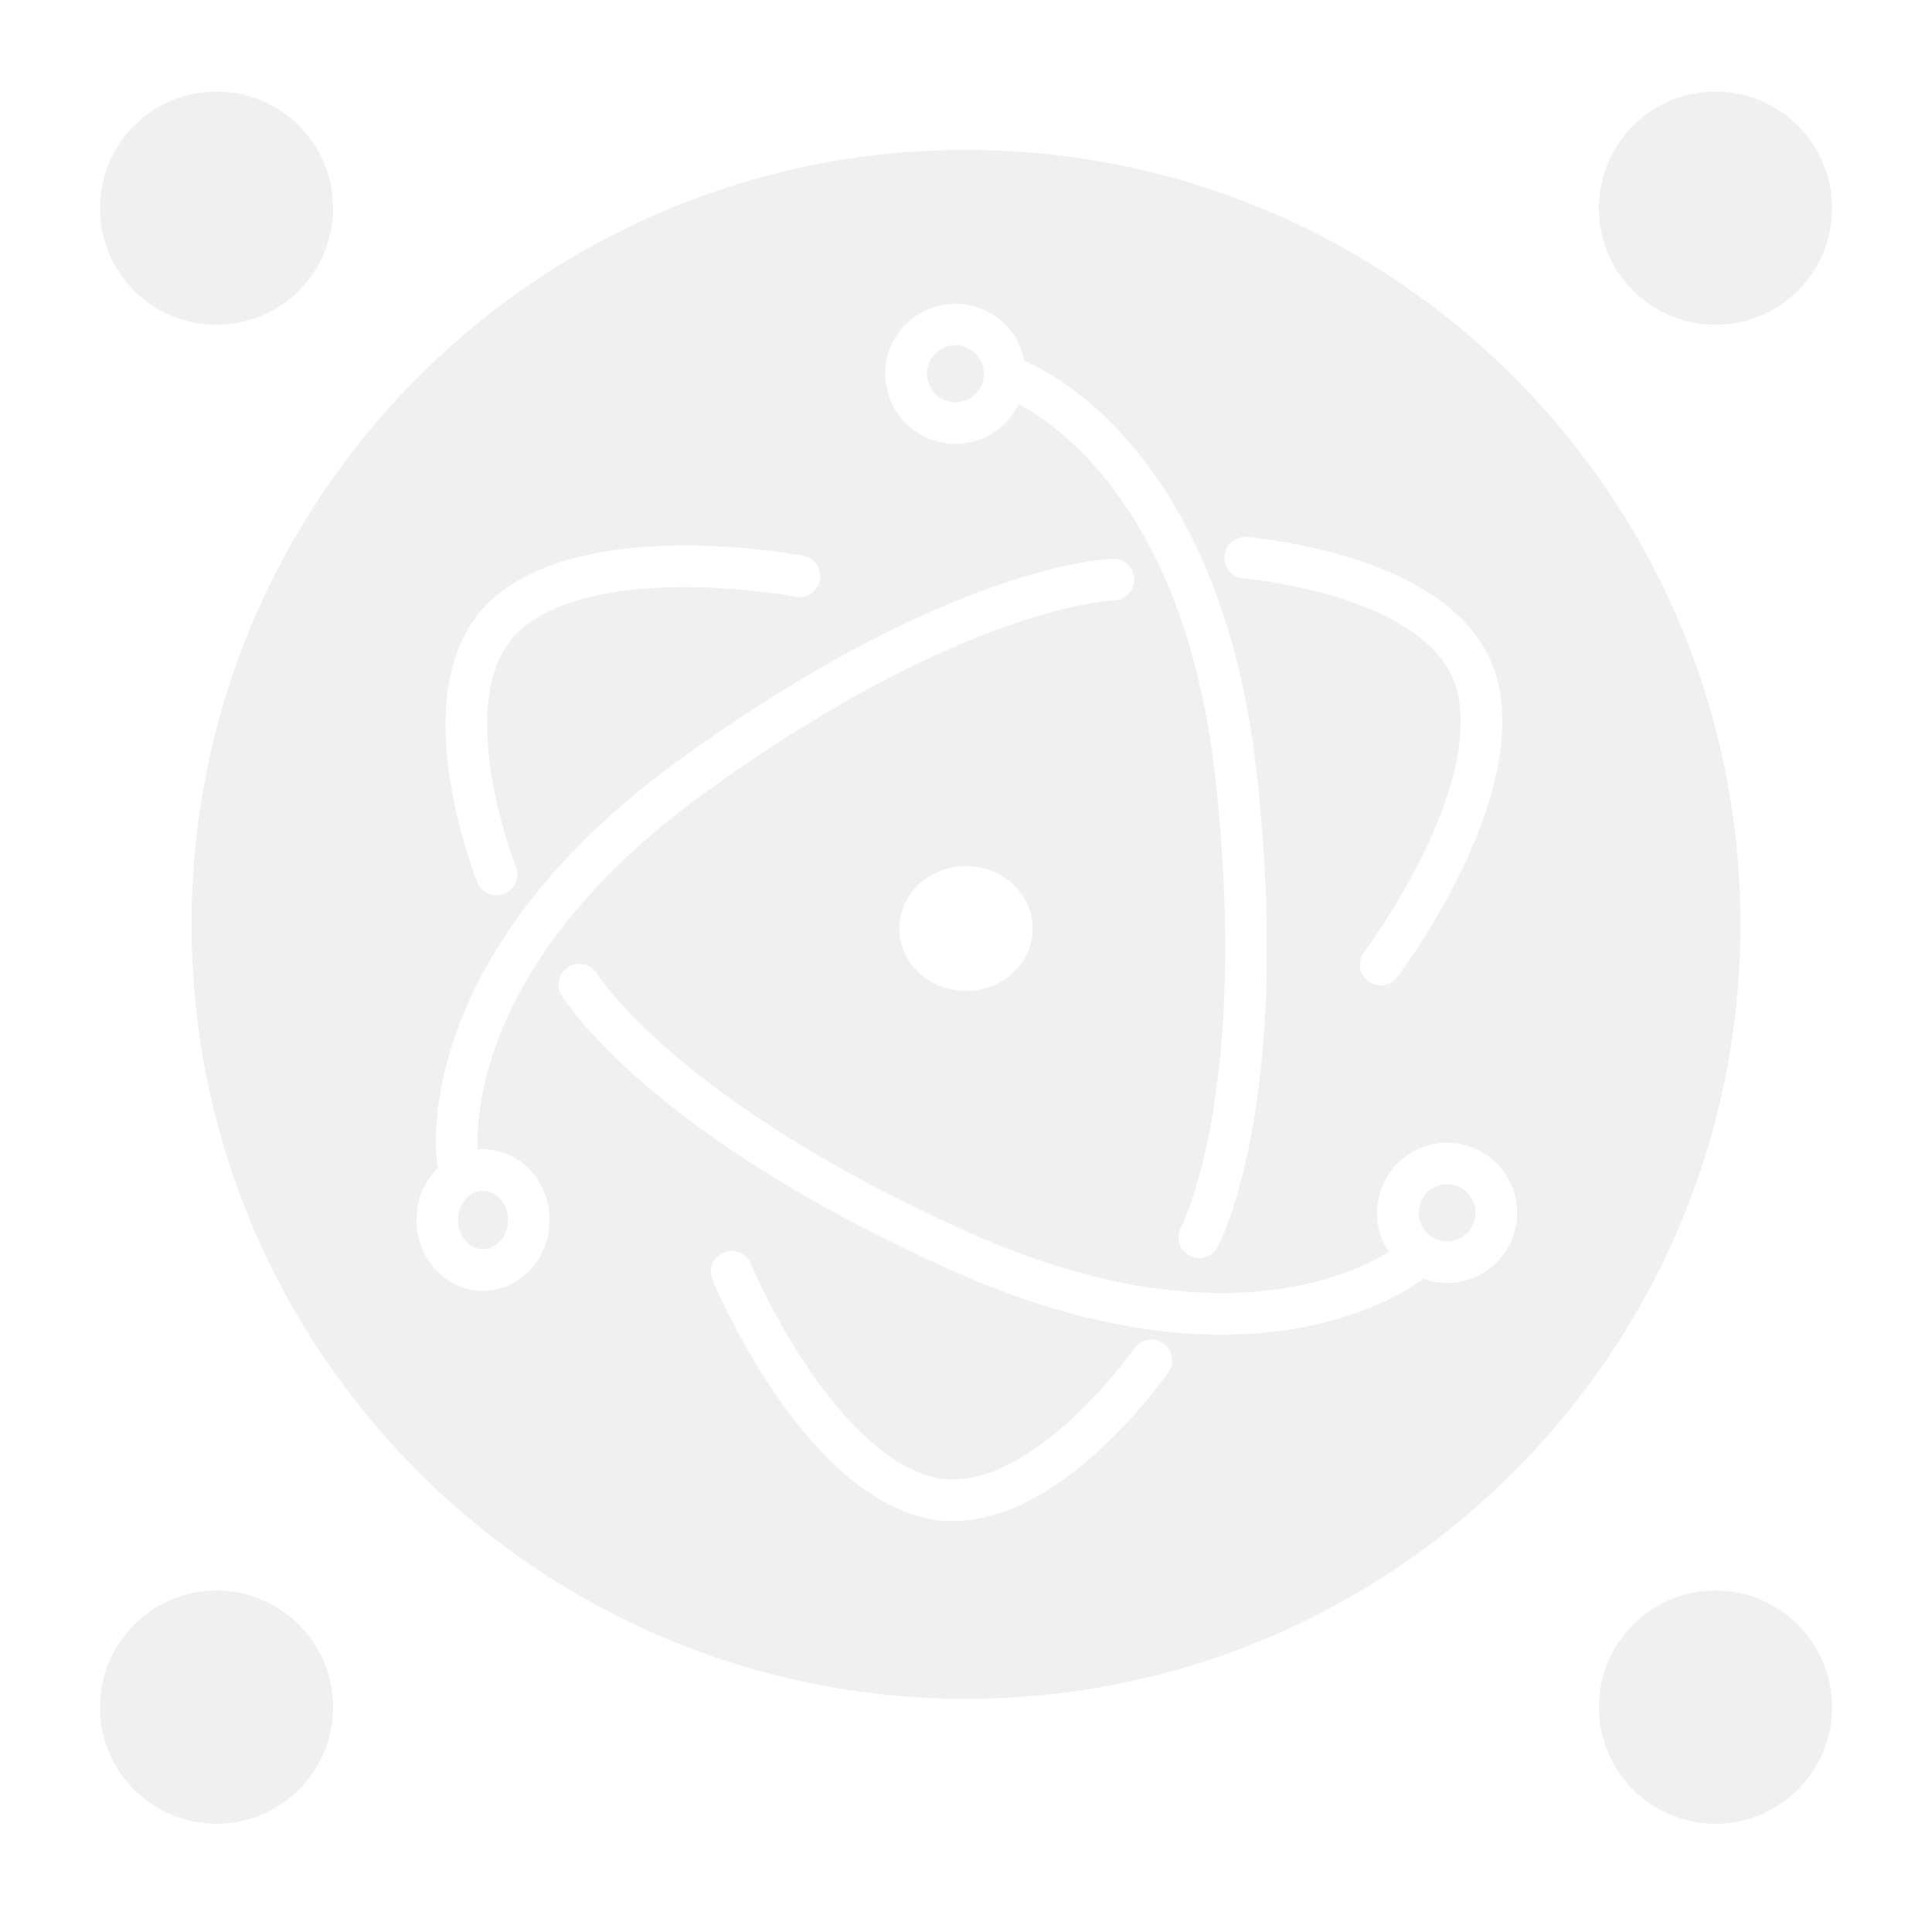
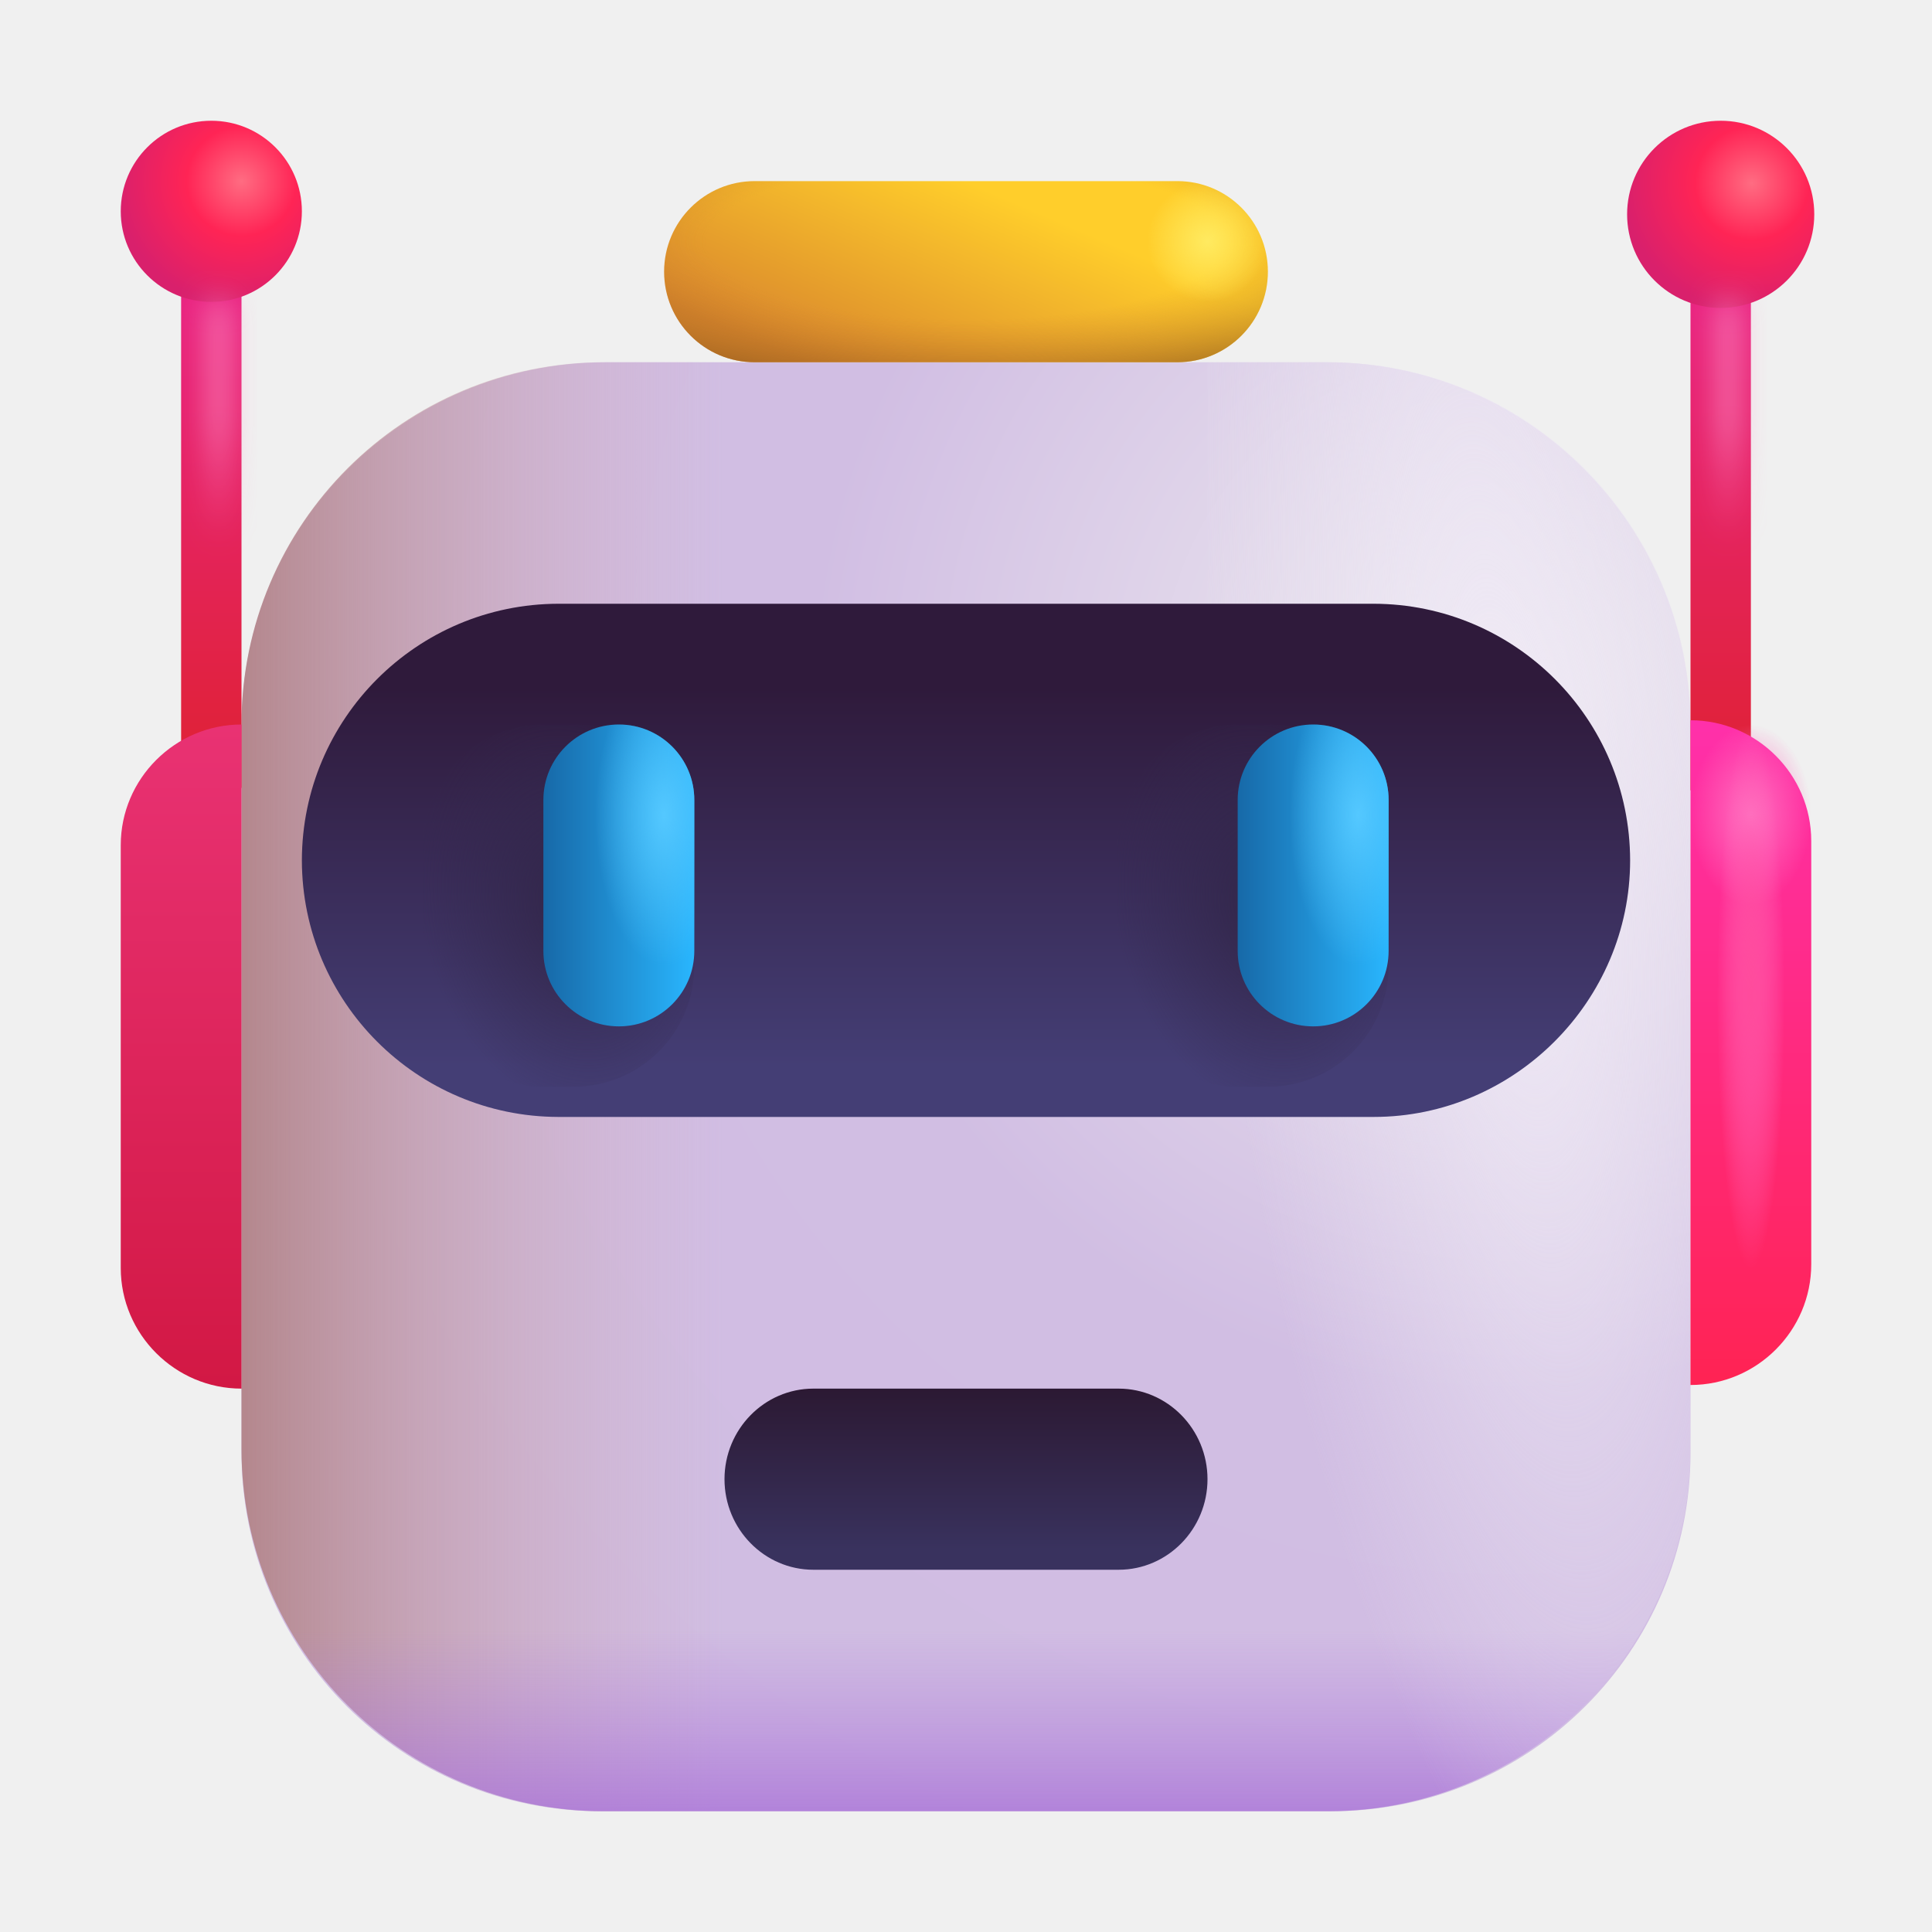
- <svg xmlns="http://www.w3.org/2000/svg" width="232" height="232" viewBox="0 0 232 232" fill="none">
-   <g filter="url(#filter0_b)">
-     <path d="M231.5 1V0.5H231H1H0.5V1V231V231.5H1H231H231.5V231V1ZM40.5 25C40.5 33.008 34.008 39.5 26 39.5C17.992 39.5 11.5 33.008 11.5 25C11.5 16.992 17.992 10.5 26 10.5C34.008 10.5 40.5 16.992 40.5 25ZM220.5 25C220.5 33.008 214.008 39.5 206 39.5C197.992 39.5 191.5 33.008 191.5 25C191.5 16.992 197.992 10.5 206 10.5C214.008 10.5 220.5 16.992 220.5 25ZM40.5 205C40.5 213.008 34.008 219.5 26 219.5C17.992 219.5 11.5 213.008 11.5 205C11.5 196.992 17.992 190.5 26 190.5C34.008 190.5 40.5 196.992 40.5 205ZM220.5 205C220.5 213.008 214.008 219.5 206 219.5C197.992 219.5 191.5 213.008 191.5 205C191.5 196.992 197.992 190.5 206 190.5C214.008 190.5 220.5 196.992 220.5 205ZM209.5 111C209.5 162.639 167.639 204.5 116 204.5C64.361 204.5 22.5 162.639 22.5 111C22.5 59.361 64.361 17.5 116 17.5C167.639 17.5 209.5 59.361 209.5 111Z" fill="white" stroke="white" />
-     <path d="M63.5 146.5C63.5 149.959 60.897 152.5 58 152.5C55.103 152.5 52.5 149.959 52.5 146.5C52.5 143.041 55.103 140.5 58 140.5C60.897 140.5 63.5 143.041 63.5 146.5Z" stroke="white" stroke-width="5" />
-     <path d="M54.986 139.466C54.986 139.466 51.197 116.315 83.187 93.165C115.178 70.014 133.698 69.593 133.698 69.593" stroke="white" stroke-width="5" stroke-linecap="round" />
-     <path d="M178.902 142.686C177.27 139.853 173.652 138.88 170.819 140.512C167.987 142.144 167.014 145.762 168.646 148.595C170.277 151.427 173.896 152.4 176.728 150.768C179.561 149.137 180.534 145.518 178.902 142.686Z" stroke="white" stroke-width="5" />
-     <path d="M169.409 151.555C169.409 151.555 151.24 166.394 115.211 150.232C79.182 134.07 69.572 118.232 69.572 118.232" stroke="white" stroke-width="5" stroke-linecap="round" />
-     <path d="M109.577 41.971C107.966 44.814 108.964 48.426 111.808 50.038C114.651 51.65 118.263 50.651 119.875 47.807C121.487 44.964 120.488 41.352 117.645 39.74C114.801 38.129 111.189 39.127 109.577 41.971Z" stroke="white" stroke-width="5" />
-     <path d="M122.038 45.647C122.038 45.647 144.047 53.767 148.412 93.013C152.778 132.259 144.012 148.579 144.012 148.579" stroke="white" stroke-width="5" stroke-linecap="round" />
-     <path d="M59.633 105C59.633 105 50.437 82.104 61.305 73.362C72.174 64.619 96 69.199 96 69.199" stroke="white" stroke-width="5" stroke-linecap="round" />
-     <path d="M149.532 66.978C149.532 66.978 174.391 68.913 177.477 82.638C180.564 96.363 165.799 115.833 165.799 115.833" stroke="white" stroke-width="5" stroke-linecap="round" />
-     <path d="M138.248 163.363C138.248 163.363 124.023 183.841 110.618 179.573C97.213 175.305 87.866 152.728 87.866 152.728" stroke="white" stroke-width="5" stroke-linecap="round" />
-     <path d="M116 119C120.418 119 124 115.642 124 111.5C124 107.358 120.418 104 116 104C111.582 104 108 107.358 108 111.5C108 115.642 111.582 119 116 119Z" fill="white" />
+ <svg xmlns="http://www.w3.org/2000/svg" width="32" height="32" fill="none">
+   <path fill="url(#a)" d="M22.05 30H9.95C6.66 30 4 27.34 4 24.05V12.03C4 8.7 6.7 6 10.03 6h11.95C25.3 6 28 8.7 28 12.03v12.03c0 3.28-2.66 5.94-5.95 5.94" />
+   <path fill="url(#b)" d="M4 12a6 6 0 0 1 6-6h2v24h-2a6 6 0 0 1-6-6z" />
+   <path fill="url(#c)" d="M4 24h24a6 6 0 0 1-6 6H10a6 6 0 0 1-6-6" />
+   <path fill="url(#d)" d="M20 6h2a6 6 0 0 1 6 6v12a6 6 0 0 1-6 6h-2z" />
+   <path stroke="url(#e)" stroke-miterlimit="10" d="M3.5 3.95v9.1" />
+   <path fill="url(#f)" d="M4 12v11c-1.1 0-2-.9-2-1.998v-7.004C2 12.9 2.9 12 4 12" />
+   <path fill="url(#g)" d="M22.753 18.5H9.247A4.257 4.257 0 0 1 5 14.25 4.257 4.257 0 0 1 9.247 10h13.506A4.257 4.257 0 0 1 27 14.25c0 2.331-1.918 4.25-4.247 4.25" />
+   <path fill="url(#h)" d="M18.528 26h-5.056C12.66 26 12 25.326 12 24.5s.66-1.5 1.472-1.5h5.056c.811 0 1.472.674 1.472 1.5s-.66 1.5-1.472 1.5" />
+   <path fill="url(#i)" d="M3.5 5a1.5 1.5 0 1 0 0-3 1.5 1.5 0 0 0 0 3" />
+   <path stroke="url(#j)" stroke-miterlimit="10" d="M28.5 4v9.09" />
+   <path fill="url(#k)" d="M28.5 5.1a1.55 1.55 0 1 0 0-3.1 1.55 1.55 0 0 0 0 3.1" />
+   <rect width="4.5" height="6" x="7" y="12" fill="url(#l)" rx="2" />
+   <rect width="4.5" height="6" x="18.5" y="12" fill="url(#m)" rx="2" />
+   <rect width="10" height="3" x="11" y="3" fill="url(#n)" rx="1.5" />
+   <rect width="10" height="3" x="11" y="3" fill="url(#o)" rx="1.5" />
+   <path fill="url(#p)" d="M28 22.94V11.93c1.1 0 2 .9 2 2v7.01c0 1.1-.9 2-2 2" />
+   <rect width="2.5" height="5" x="9" y="12" fill="url(#q)" rx="1.25" />
+   <rect width="2.5" height="5" x="9" y="12" fill="url(#r)" rx="1.25" />
+   <rect width="2.5" height="5" x="20.5" y="12" fill="url(#s)" rx="1.25" />
+   <rect width="2.5" height="5" x="20.5" y="12" fill="url(#t)" rx="1.25" />
+   <g filter="url(#u)">
+     <path stroke="url(#v)" stroke-width=".25" d="M3.625 5v6" />
  </g>
+   <g filter="url(#w)">
+     <path stroke="url(#x)" stroke-width=".25" d="M28.625 5v6" />
+   </g>
+   <ellipse cx="29" cy="13.5" fill="url(#y)" rx="1" ry="1.5" />
+   <ellipse cx="29" cy="16.5" fill="url(#z)" rx="1" ry="4.5" />
+   <path fill="url(#A)" fill-rule="evenodd" d="M19.776 3.025a1.5 1.5 0 0 1 1.199 1.2 1 1 0 1 1-1.2-1.2" clip-rule="evenodd" />
  <defs>
-     <filter id="filter0_b" x="-4" y="-4" width="240" height="240" filterUnits="userSpaceOnUse" color-interpolation-filters="sRGB">
+     <linearGradient id="b" x1="12" x2="4" y1="18" y2="18" gradientUnits="userSpaceOnUse">
+       <stop stop-color="#D5B2C0" stop-opacity="0" />
+       <stop offset="1" stop-color="#B4878D" />
+     </linearGradient>
+     <linearGradient id="c" x1="16" x2="16" y1="27" y2="31" gradientUnits="userSpaceOnUse">
+       <stop stop-color="#B17EDB" stop-opacity="0" />
+       <stop offset="1" stop-color="#A56BD6" />
+     </linearGradient>
+     <linearGradient id="e" x1="4" x2="4" y1="3.95" y2="13.05" gradientUnits="userSpaceOnUse">
+       <stop stop-color="#EA248A" />
+       <stop offset="1" stop-color="#DF2232" />
+     </linearGradient>
+     <linearGradient id="f" x1="3" x2="3" y1="12" y2="23" gradientUnits="userSpaceOnUse">
+       <stop stop-color="#E93273" />
+       <stop offset="1" stop-color="#D21844" />
+     </linearGradient>
+     <linearGradient id="g" x1="15.998" x2="15.998" y1="17.701" y2="11.391" gradientUnits="userSpaceOnUse">
+       <stop offset=".006" stop-color="#443E75" />
+       <stop offset="1" stop-color="#2F1A3B" />
+     </linearGradient>
+     <linearGradient id="h" x1="15.998" x2="15.998" y1="25.686" y2="22.889" gradientUnits="userSpaceOnUse">
+       <stop offset=".006" stop-color="#39325E" />
+       <stop offset="1" stop-color="#2B1831" />
+     </linearGradient>
+     <linearGradient id="j" x1="29" x2="29" y1="4" y2="13.09" gradientUnits="userSpaceOnUse">
+       <stop stop-color="#EA248A" />
+       <stop offset="1" stop-color="#DF2232" />
+     </linearGradient>
+     <linearGradient id="n" x1="16" x2="14.5" y1="3" y2="6.5" gradientUnits="userSpaceOnUse">
+       <stop stop-color="#FFCE2B" />
+       <stop offset="1" stop-color="#D9862D" />
+     </linearGradient>
+     <linearGradient id="p" x1="29" x2="29" y1="11.93" y2="22.94" gradientUnits="userSpaceOnUse">
+       <stop stop-color="#FF30AA" />
+       <stop offset="1" stop-color="#FF2353" />
+     </linearGradient>
+     <linearGradient id="q" x1="11.5" x2="9" y1="14" y2="14" gradientUnits="userSpaceOnUse">
+       <stop stop-color="#29B6FE" />
+       <stop offset="1" stop-color="#1769A8" />
+     </linearGradient>
+     <linearGradient id="s" x1="23" x2="20.5" y1="14" y2="14" gradientUnits="userSpaceOnUse">
+       <stop stop-color="#29B6FE" />
+       <stop offset="1" stop-color="#1769A8" />
+     </linearGradient>
+     <linearGradient id="v" x1="3.5" x2="3.5" y1="7" y2="9" gradientUnits="userSpaceOnUse">
+       <stop stop-color="#FF96CB" />
+       <stop offset="1" stop-color="#FF6DB7" stop-opacity="0" />
+     </linearGradient>
+     <linearGradient id="x" x1="28.5" x2="28.5" y1="7" y2="9" gradientUnits="userSpaceOnUse">
+       <stop stop-color="#FF96CB" />
+       <stop offset="1" stop-color="#FF6DB7" stop-opacity="0" />
+     </linearGradient>
+     <radialGradient id="a" cx="0" cy="0" r="1" gradientTransform="rotate(141.911 10.515 10.065)scale(23.5053)" gradientUnits="userSpaceOnUse">
+       <stop stop-color="#EEEBF0" />
+       <stop offset=".493" stop-color="#D1BEE3" />
+       <stop offset="1" stop-color="#D0BCE2" />
+     </radialGradient>
+     <radialGradient id="d" cx="0" cy="0" r="1" gradientTransform="matrix(5 -.5 1.9111 19.11108 25 13.5)" gradientUnits="userSpaceOnUse">
+       <stop stop-color="#F0EAF6" />
+       <stop offset="1" stop-color="#E7E0EF" stop-opacity="0" />
+     </radialGradient>
+     <radialGradient id="i" cx="0" cy="0" r="1" gradientTransform="matrix(-.5 2 -2 -.5 4 3)" gradientUnits="userSpaceOnUse">
+       <stop stop-color="#FF6C82" />
+       <stop offset=".441" stop-color="#FF2455" />
+       <stop offset="1" stop-color="#D9206C" />
+     </radialGradient>
+     <radialGradient id="k" cx="0" cy="0" r="1" gradientTransform="rotate(104.036 13.324 12.844)scale(2.13027)" gradientUnits="userSpaceOnUse">
+       <stop stop-color="#FF6C82" />
+       <stop offset=".441" stop-color="#FF2455" />
+       <stop offset="1" stop-color="#D9206C" />
+     </radialGradient>
+     <radialGradient id="l" cx="0" cy="0" r="1" gradientTransform="matrix(-2.5 .5 -.68428 -3.42136 9.5 15)" gradientUnits="userSpaceOnUse">
+       <stop stop-color="#322649" />
+       <stop offset="1" stop-color="#342950" stop-opacity="0" />
+     </radialGradient>
+     <radialGradient id="m" cx="0" cy="0" r="1" gradientTransform="matrix(-2.5 .5 -.68428 -3.42136 21 15)" gradientUnits="userSpaceOnUse">
+       <stop stop-color="#322649" />
+       <stop offset="1" stop-color="#342950" stop-opacity="0" />
+     </radialGradient>
+     <radialGradient id="o" cx="0" cy="0" r="1" gradientTransform="matrix(0 3 -10 0 16 4)" gradientUnits="userSpaceOnUse">
+       <stop offset=".431" stop-color="#CA7E29" stop-opacity="0" />
+       <stop offset="1" stop-color="#673F13" />
+     </radialGradient>
+     <radialGradient id="r" cx="0" cy="0" r="1" gradientTransform="matrix(0 2.5 -1.14393 0 11 13.5)" gradientUnits="userSpaceOnUse">
+       <stop stop-color="#54C8FF" />
+       <stop offset="1" stop-color="#54C8FF" stop-opacity="0" />
+     </radialGradient>
+     <radialGradient id="t" cx="0" cy="0" r="1" gradientTransform="matrix(0 2.5 -1.14393 0 22.5 13.5)" gradientUnits="userSpaceOnUse">
+       <stop stop-color="#54C8FF" />
+       <stop offset="1" stop-color="#54C8FF" stop-opacity="0" />
+     </radialGradient>
+     <radialGradient id="y" cx="0" cy="0" r="1" gradientTransform="matrix(0 1.5 -1 0 29 13.5)" gradientUnits="userSpaceOnUse">
+       <stop stop-color="#FF72C1" />
+       <stop offset="1" stop-color="#FF6EBF" stop-opacity="0" />
+     </radialGradient>
+     <radialGradient id="z" cx="0" cy="0" r="1" gradientTransform="matrix(0 4.5 -.55944 0 29 16.5)" gradientUnits="userSpaceOnUse">
+       <stop stop-color="#FF4B9C" />
+       <stop offset="1" stop-color="#FF73C1" stop-opacity="0" />
+     </radialGradient>
+     <radialGradient id="A" cx="0" cy="0" r="1" gradientTransform="rotate(90 8 12)" gradientUnits="userSpaceOnUse">
+       <stop stop-color="#FFEA60" />
+       <stop offset="1" stop-color="#FFEF66" stop-opacity="0" />
+     </radialGradient>
+     <filter id="u" width="1.25" height="7" x="3" y="4.5" color-interpolation-filters="sRGB" filterUnits="userSpaceOnUse">
      <feFlood flood-opacity="0" result="BackgroundImageFix" />
-       <feGaussianBlur in="BackgroundImage" stdDeviation="2" />
-       <feComposite in2="SourceAlpha" operator="in" result="effect1_backgroundBlur" />
-       <feBlend mode="normal" in="SourceGraphic" in2="effect1_backgroundBlur" result="shape" />
+       <feBlend in="SourceGraphic" in2="BackgroundImageFix" result="shape" />
+       <feGaussianBlur result="effect1_foregroundBlur_31_1501" stdDeviation=".25" />
+     </filter>
+     <filter id="w" width="1.25" height="7" x="28" y="4.5" color-interpolation-filters="sRGB" filterUnits="userSpaceOnUse">
+       <feFlood flood-opacity="0" result="BackgroundImageFix" />
+       <feBlend in="SourceGraphic" in2="BackgroundImageFix" result="shape" />
+       <feGaussianBlur result="effect1_foregroundBlur_31_1501" stdDeviation=".25" />
    </filter>
  </defs>
</svg>
